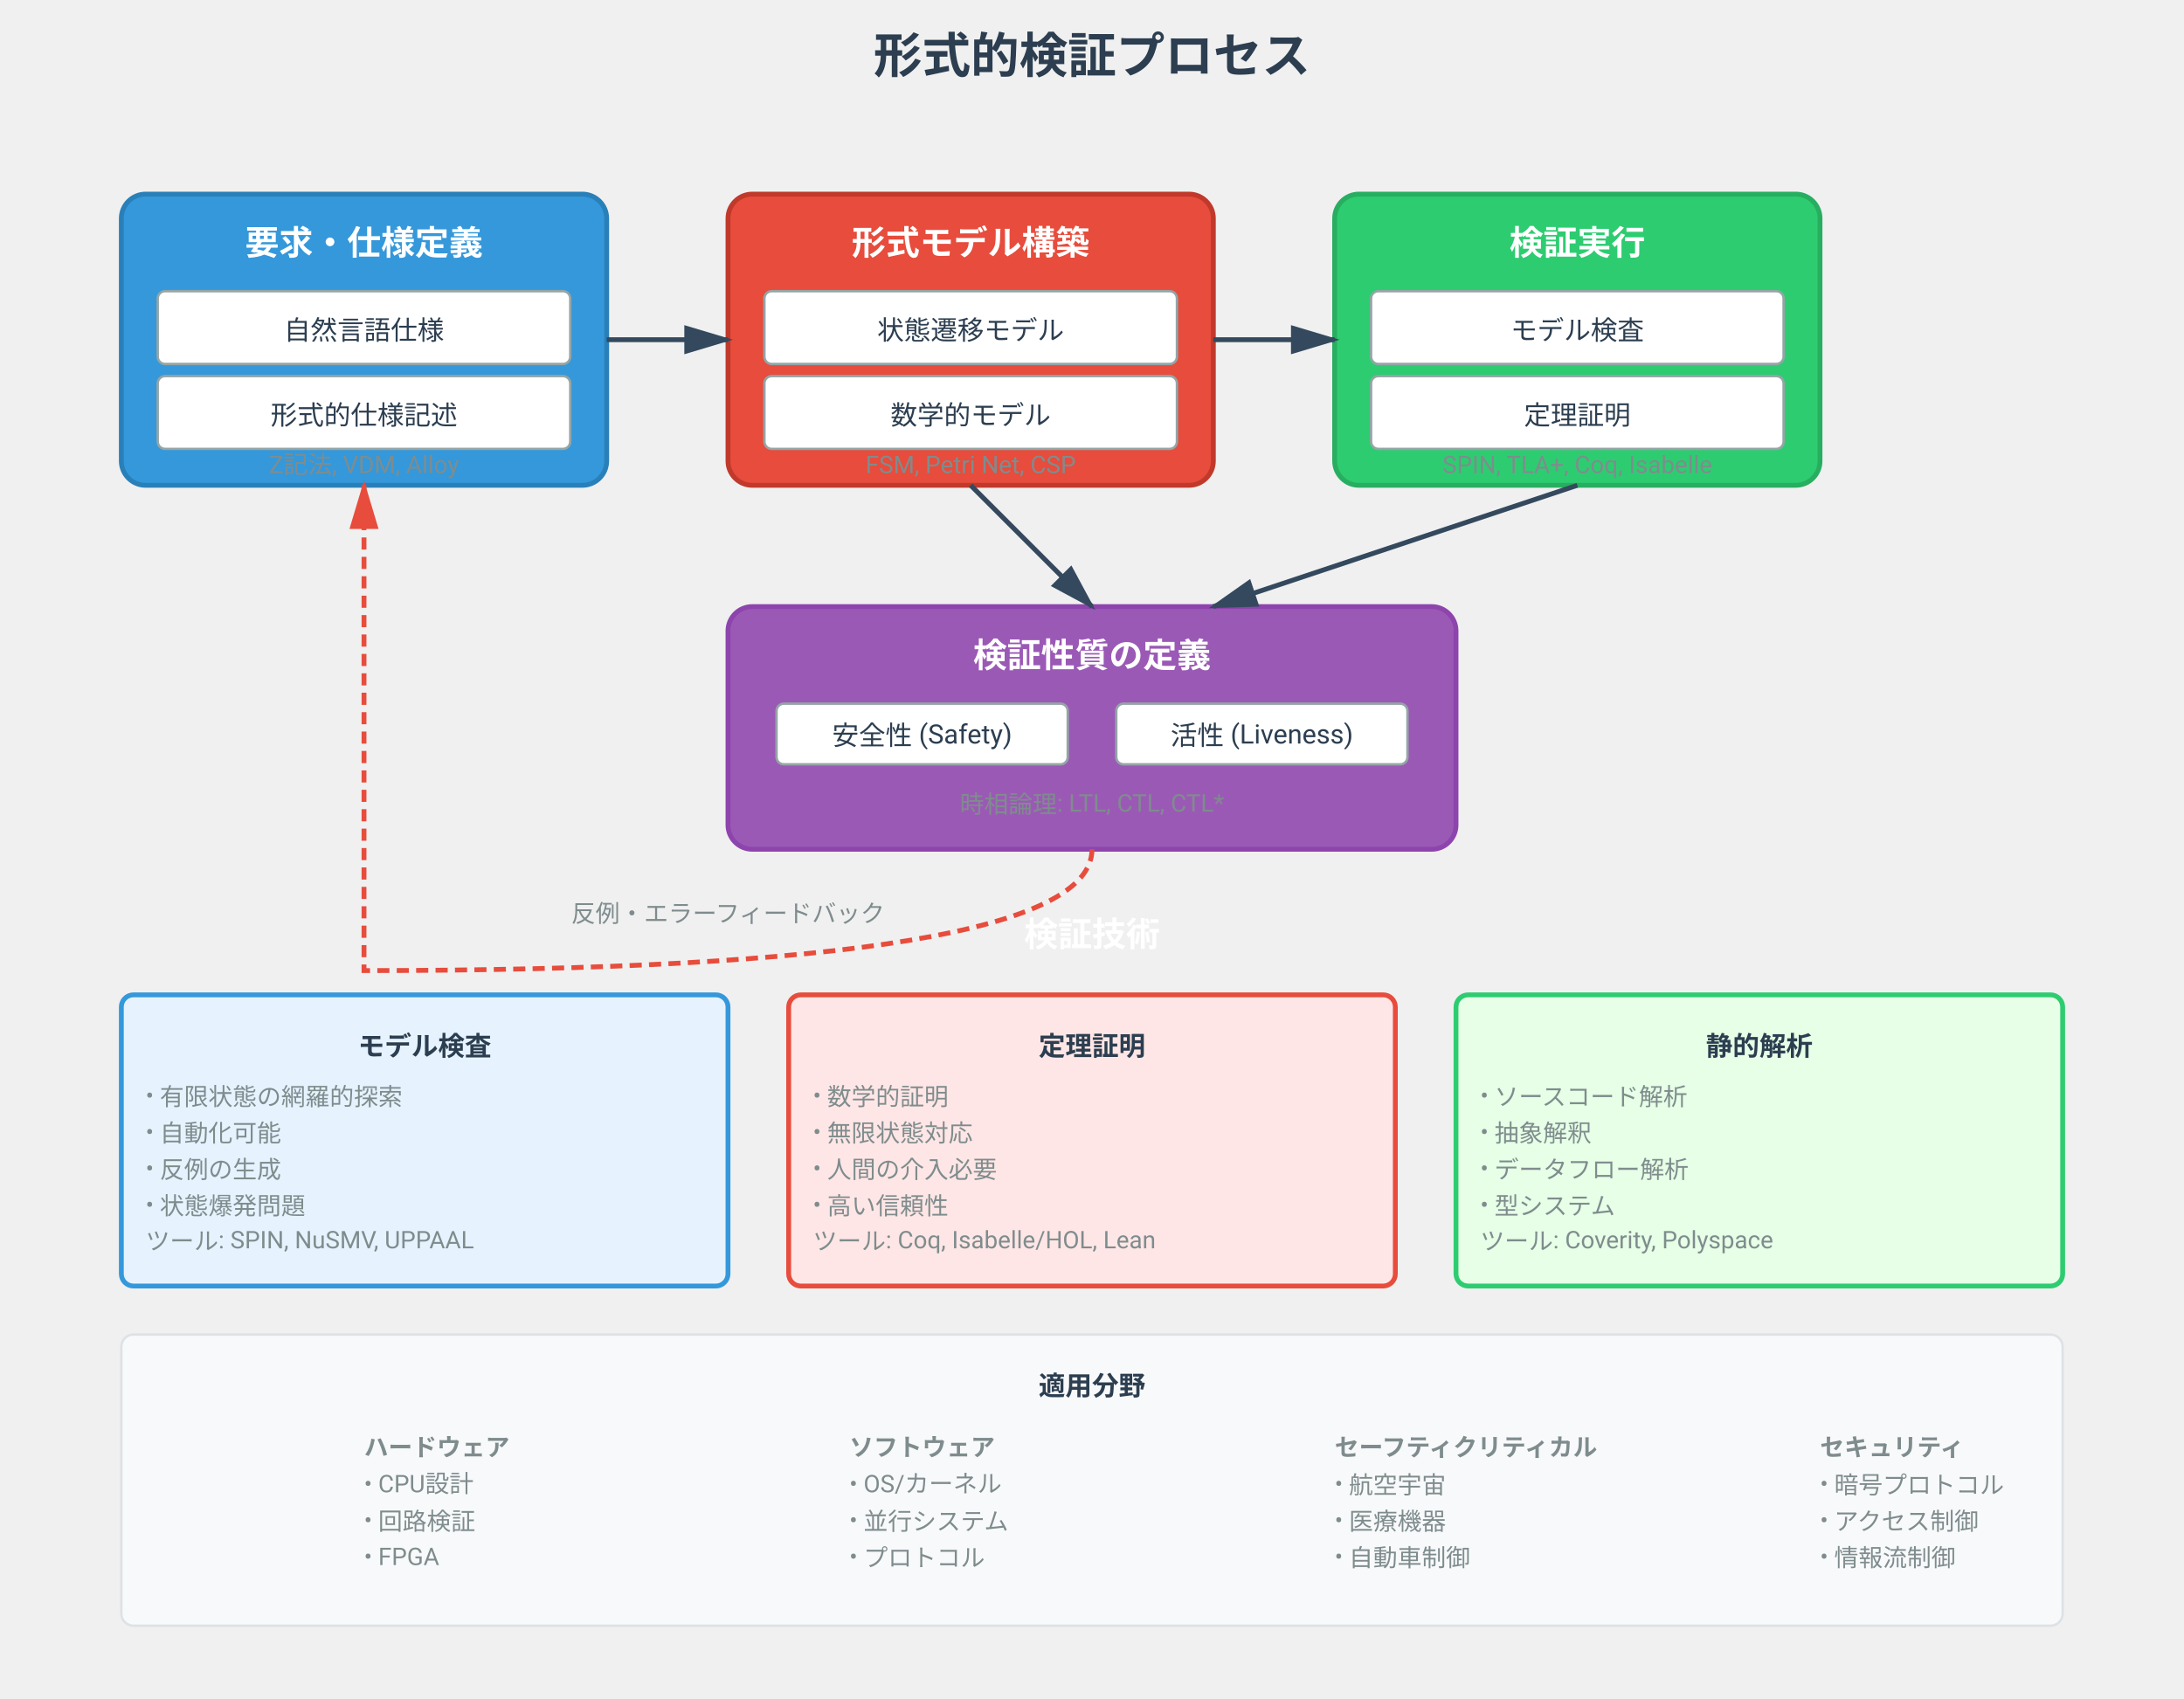
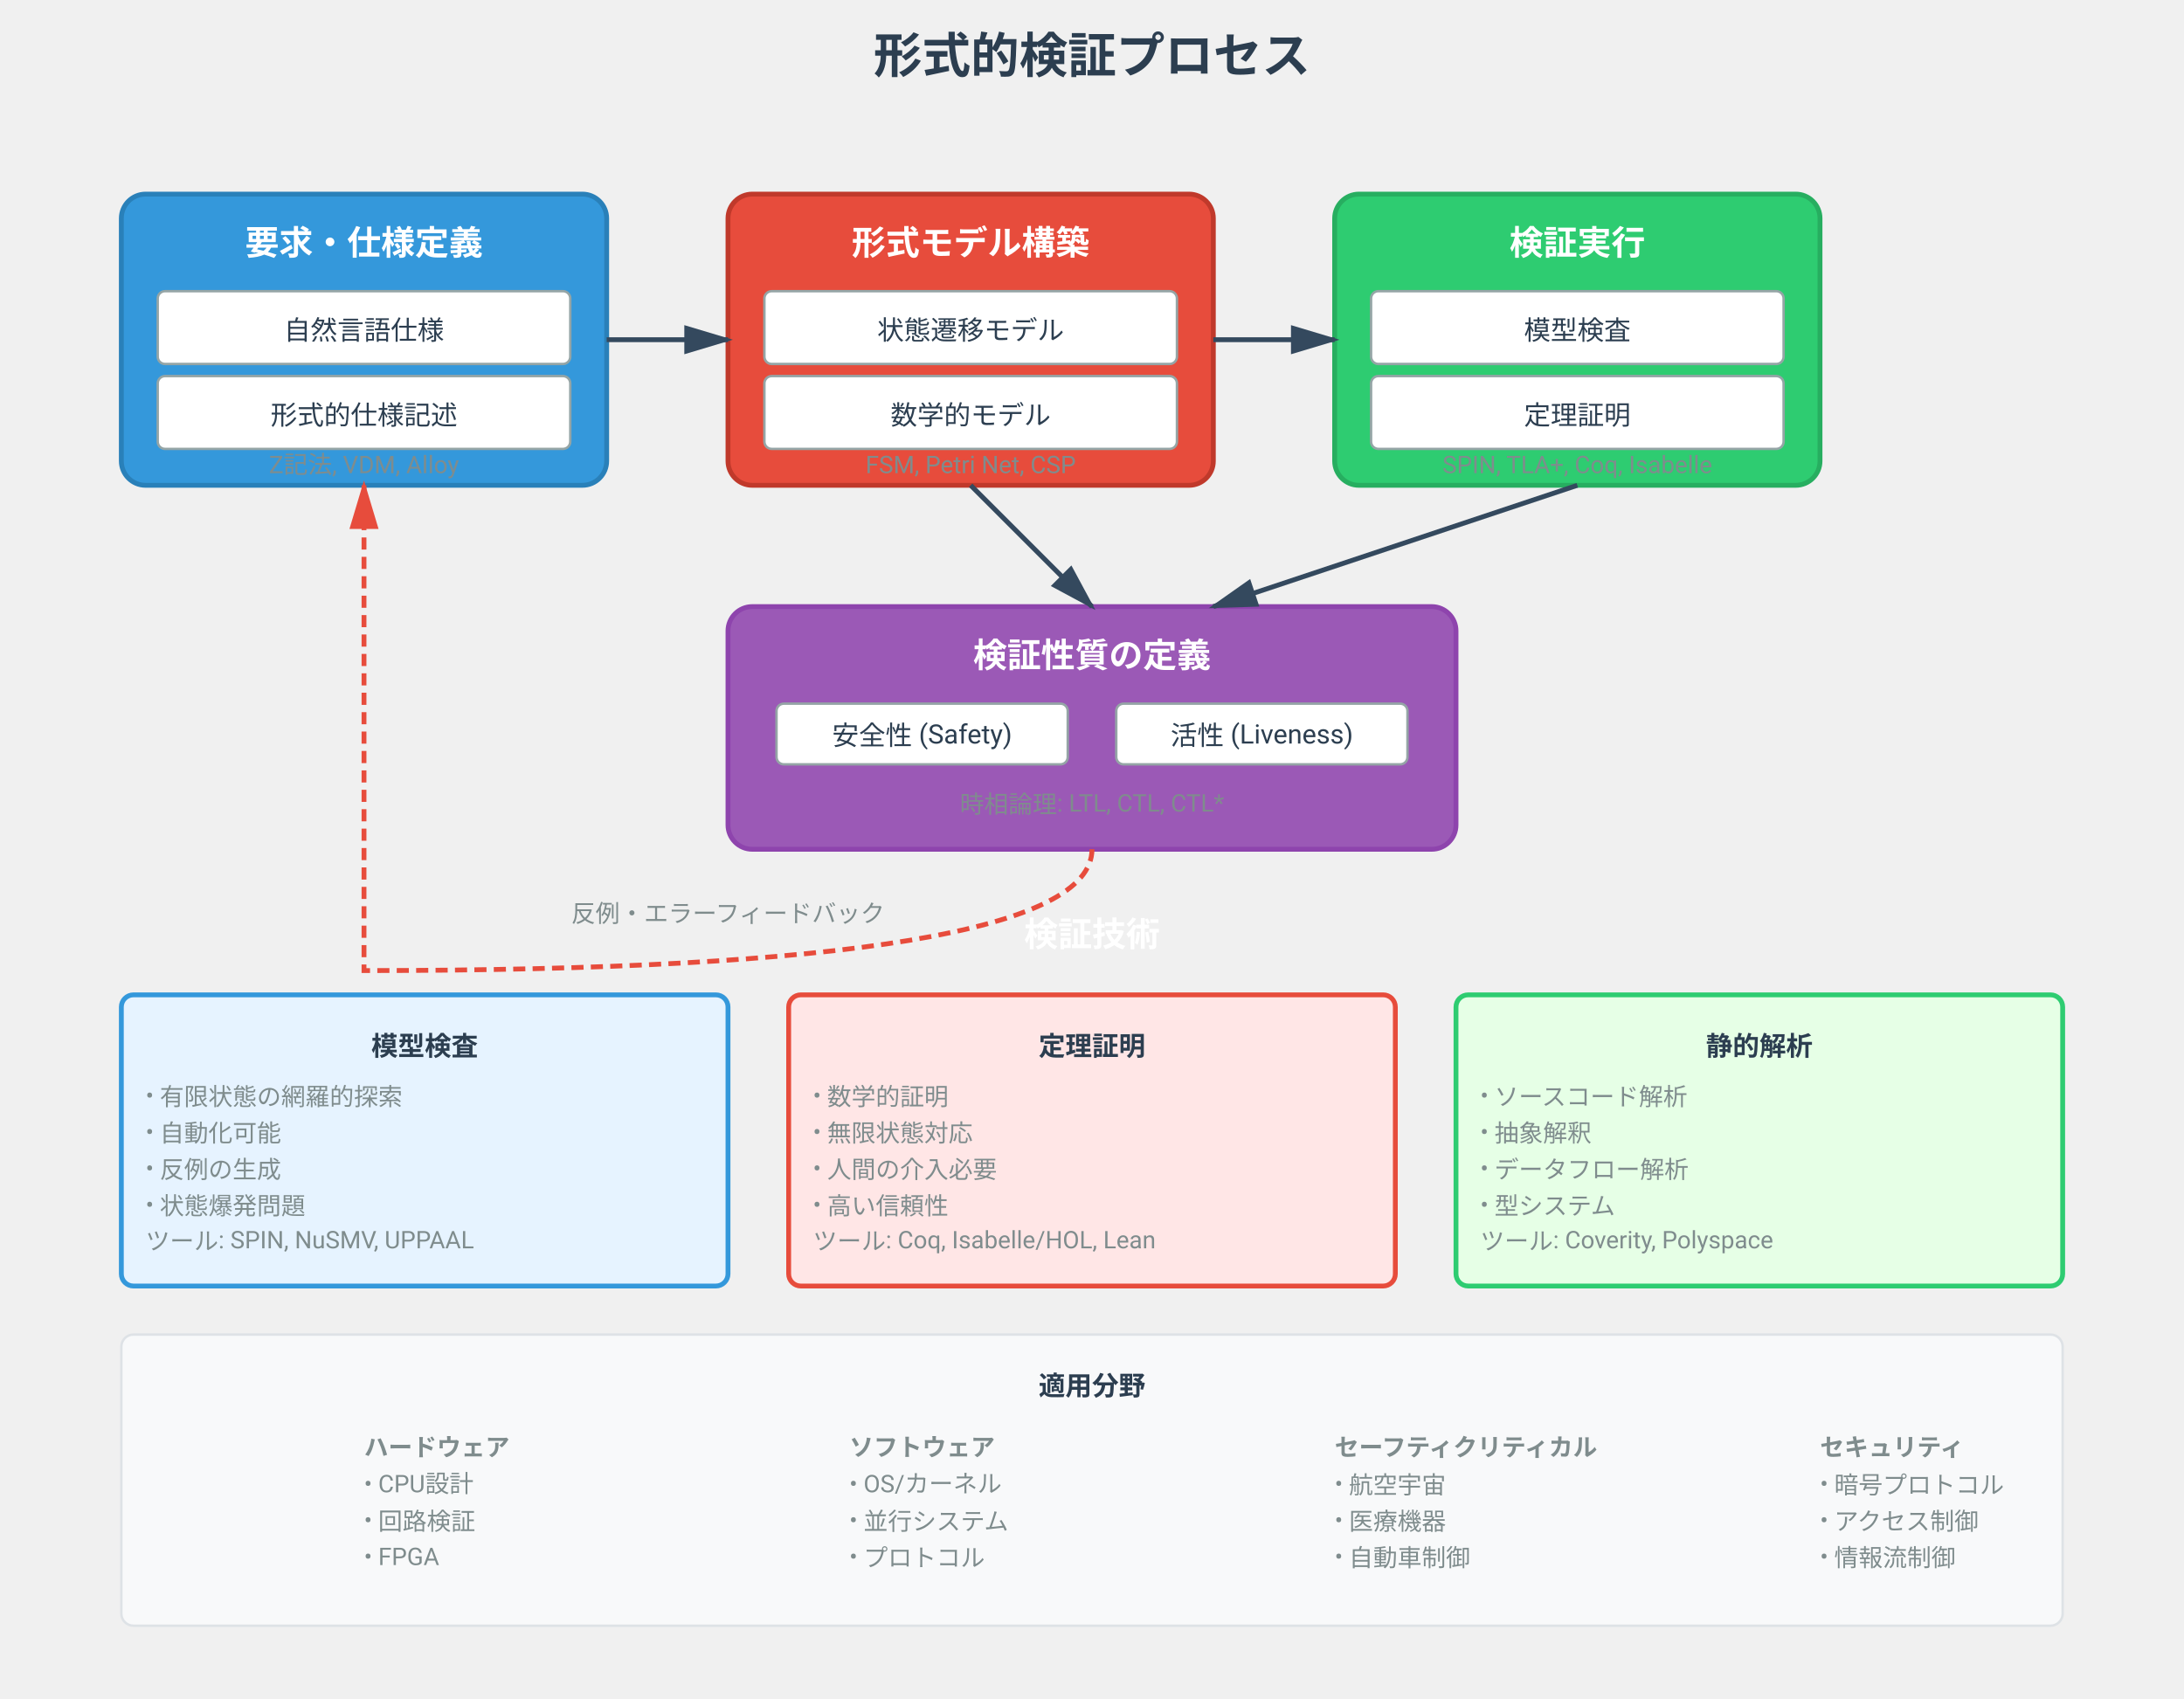
<svg xmlns="http://www.w3.org/2000/svg" width="900" height="700" viewBox="0 0 900 700">
  <defs>
    <style>
      .title { font-family: -apple-system, BlinkMacSystemFont, 'Segoe UI', Roboto, 'Helvetica Neue', Arial, 'Noto Sans', sans-serif, 'Apple Color Emoji', 'Segoe UI Emoji', 'Segoe UI Symbol', 'Noto Color Emoji'; font-size: 20px; font-weight: bold; fill: #2c3e50; }
      .stage-title { font-family: -apple-system, BlinkMacSystemFont, 'Segoe UI', Roboto, 'Helvetica Neue', Arial, 'Noto Sans', sans-serif, 'Apple Color Emoji', 'Segoe UI Emoji', 'Segoe UI Symbol', 'Noto Color Emoji'; font-size: 14px; font-weight: bold; fill: #fff; }
      .method-text { font-family: -apple-system, BlinkMacSystemFont, 'Segoe UI', Roboto, 'Helvetica Neue', Arial, 'Noto Sans', sans-serif, 'Apple Color Emoji', 'Segoe UI Emoji', 'Segoe UI Symbol', 'Noto Color Emoji'; font-size: 11px; fill: #2c3e50; }
      .small-text { font-family: -apple-system, BlinkMacSystemFont, 'Segoe UI', Roboto, 'Helvetica Neue', Arial, 'Noto Sans', sans-serif, 'Apple Color Emoji', 'Segoe UI Emoji', 'Segoe UI Symbol', 'Noto Color Emoji'; font-size: 10px; fill: #7f8c8d; }
      .spec-box { fill: #3498db; stroke: #2980b9; stroke-width: 2; }
      .model-box { fill: #e74c3c; stroke: #c0392b; stroke-width: 2; }
      .verify-box { fill: #2ecc71; stroke: #27ae60; stroke-width: 2; }
      .proof-box { fill: #9b59b6; stroke: #8e44ad; stroke-width: 2; }
      .component { fill: #fff; stroke: #95a5a6; stroke-width: 1; }
      .flow-arrow { stroke: #34495e; stroke-width: 2; fill: none; marker-end: url(#arrowhead); }
      .feedback-arrow { stroke: #e74c3c; stroke-width: 2; stroke-dasharray: 5,3; fill: none; marker-end: url(#arrowhead-red); }
    </style>
    <marker id="arrowhead" markerWidth="10" markerHeight="10" refX="9" refY="3" orient="auto">
      <polygon points="0 0, 10 3, 0 6" fill="#34495e" />
    </marker>
    <marker id="arrowhead-red" markerWidth="10" markerHeight="10" refX="9" refY="3" orient="auto">
      <polygon points="0 0, 10 3, 0 6" fill="#e74c3c" />
    </marker>
  </defs>
  <text x="450" y="30" class="title" text-anchor="middle">形式的検証プロセス</text>
  <g id="specification">
    <rect x="50" y="80" width="200" height="120" class="spec-box" rx="10" />
    <text x="150" y="105" class="stage-title" text-anchor="middle">要求・仕様定義</text>
    <rect x="65" y="120" width="170" height="30" class="component" rx="3" />
    <text x="150" y="140" class="method-text" text-anchor="middle">自然言語仕様</text>
    <rect x="65" y="155" width="170" height="30" class="component" rx="3" />
    <text x="150" y="175" class="method-text" text-anchor="middle">形式的仕様記述</text>
    <text x="150" y="195" class="small-text" text-anchor="middle">Z記法, VDM, Alloy</text>
  </g>
  <g id="model">
    <rect x="300" y="80" width="200" height="120" class="model-box" rx="10" />
    <text x="400" y="105" class="stage-title" text-anchor="middle">形式モデル構築</text>
    <rect x="315" y="120" width="170" height="30" class="component" rx="3" />
    <text x="400" y="140" class="method-text" text-anchor="middle">状態遷移モデル</text>
    <rect x="315" y="155" width="170" height="30" class="component" rx="3" />
    <text x="400" y="175" class="method-text" text-anchor="middle">数学的モデル</text>
    <text x="400" y="195" class="small-text" text-anchor="middle">FSM, Petri Net, CSP</text>
  </g>
  <g id="verification">
    <rect x="550" y="80" width="200" height="120" class="verify-box" rx="10" />
    <text x="650" y="105" class="stage-title" text-anchor="middle">検証実行</text>
    <rect x="565" y="120" width="170" height="30" class="component" rx="3" />
-     <text x="650" y="140" class="method-text" text-anchor="middle">モデル検査</text>
+     <text x="650" y="140" class="method-text" text-anchor="middle">模型検査</text>
    <rect x="565" y="155" width="170" height="30" class="component" rx="3" />
    <text x="650" y="175" class="method-text" text-anchor="middle">定理証明</text>
    <text x="650" y="195" class="small-text" text-anchor="middle">SPIN, TLA+, Coq, Isabelle</text>
  </g>
  <g id="properties">
    <rect x="300" y="250" width="300" height="100" class="proof-box" rx="10" />
    <text x="450" y="275" class="stage-title" text-anchor="middle">検証性質の定義</text>
    <rect x="320" y="290" width="120" height="25" class="component" rx="3" />
    <text x="380" y="307" class="method-text" text-anchor="middle">安全性 (Safety)</text>
    <rect x="460" y="290" width="120" height="25" class="component" rx="3" />
    <text x="520" y="307" class="method-text" text-anchor="middle">活性 (Liveness)</text>
    <text x="450" y="335" class="small-text" text-anchor="middle">時相論理: LTL, CTL, CTL*</text>
  </g>
  <g id="techniques">
    <text x="450" y="390" class="stage-title" text-anchor="middle" fill="#2c3e50">検証技術</text>
    <rect x="50" y="410" width="250" height="120" fill="#e6f3ff" stroke="#3498db" stroke-width="2" rx="5" />
-     <text x="175" y="435" class="method-text" text-anchor="middle" font-weight="bold">モデル検査</text>
+     <text x="175" y="435" class="method-text" text-anchor="middle" font-weight="bold">模型検査</text>
    <text x="60" y="455" class="small-text">• 有限状態の網羅的探索</text>
    <text x="60" y="470" class="small-text">• 自動化可能</text>
    <text x="60" y="485" class="small-text">• 反例の生成</text>
    <text x="60" y="500" class="small-text">• 状態爆発問題</text>
    <text x="60" y="515" class="small-text">ツール: SPIN, NuSMV, UPPAAL</text>
    <rect x="325" y="410" width="250" height="120" fill="#ffe6e6" stroke="#e74c3c" stroke-width="2" rx="5" />
    <text x="450" y="435" class="method-text" text-anchor="middle" font-weight="bold">定理証明</text>
    <text x="335" y="455" class="small-text">• 数学的証明</text>
    <text x="335" y="470" class="small-text">• 無限状態対応</text>
    <text x="335" y="485" class="small-text">• 人間の介入必要</text>
    <text x="335" y="500" class="small-text">• 高い信頼性</text>
    <text x="335" y="515" class="small-text">ツール: Coq, Isabelle/HOL, Lean</text>
    <rect x="600" y="410" width="250" height="120" fill="#e6ffe6" stroke="#2ecc71" stroke-width="2" rx="5" />
    <text x="725" y="435" class="method-text" text-anchor="middle" font-weight="bold">静的解析</text>
    <text x="610" y="455" class="small-text">• ソースコード解析</text>
    <text x="610" y="470" class="small-text">• 抽象解釈</text>
    <text x="610" y="485" class="small-text">• データフロー解析</text>
    <text x="610" y="500" class="small-text">• 型システム</text>
    <text x="610" y="515" class="small-text">ツール: Coverity, Polyspace</text>
  </g>
  <path d="M 250 140 L 300 140" class="flow-arrow" />
  <path d="M 500 140 L 550 140" class="flow-arrow" />
  <path d="M 400 200 L 450 250" class="flow-arrow" />
  <path d="M 650 200 L 500 250" class="flow-arrow" />
  <path d="M 450 350 Q 450 400 150 400 Q 150 200 150 200" class="feedback-arrow" />
  <text x="300" y="380" class="small-text" text-anchor="middle">反例・エラーフィードバック</text>
  <g id="applications">
    <rect x="50" y="550" width="800" height="120" fill="#f8f9fa" stroke="#dee2e6" stroke-width="1" rx="5" />
    <text x="450" y="575" class="method-text" text-anchor="middle" font-weight="bold">適用分野</text>
    <text x="150" y="600" class="small-text" font-weight="bold">ハードウェア</text>
    <text x="150" y="615" class="small-text">• CPU設計</text>
    <text x="150" y="630" class="small-text">• 回路検証</text>
    <text x="150" y="645" class="small-text">• FPGA</text>
    <text x="350" y="600" class="small-text" font-weight="bold">ソフトウェア</text>
    <text x="350" y="615" class="small-text">• OS/カーネル</text>
    <text x="350" y="630" class="small-text">• 並行システム</text>
    <text x="350" y="645" class="small-text">• プロトコル</text>
    <text x="550" y="600" class="small-text" font-weight="bold">セーフティクリティカル</text>
    <text x="550" y="615" class="small-text">• 航空宇宙</text>
    <text x="550" y="630" class="small-text">• 医療機器</text>
    <text x="550" y="645" class="small-text">• 自動車制御</text>
    <text x="750" y="600" class="small-text" font-weight="bold">セキュリティ</text>
    <text x="750" y="615" class="small-text">• 暗号プロトコル</text>
    <text x="750" y="630" class="small-text">• アクセス制御</text>
    <text x="750" y="645" class="small-text">• 情報流制御</text>
  </g>
</svg>
